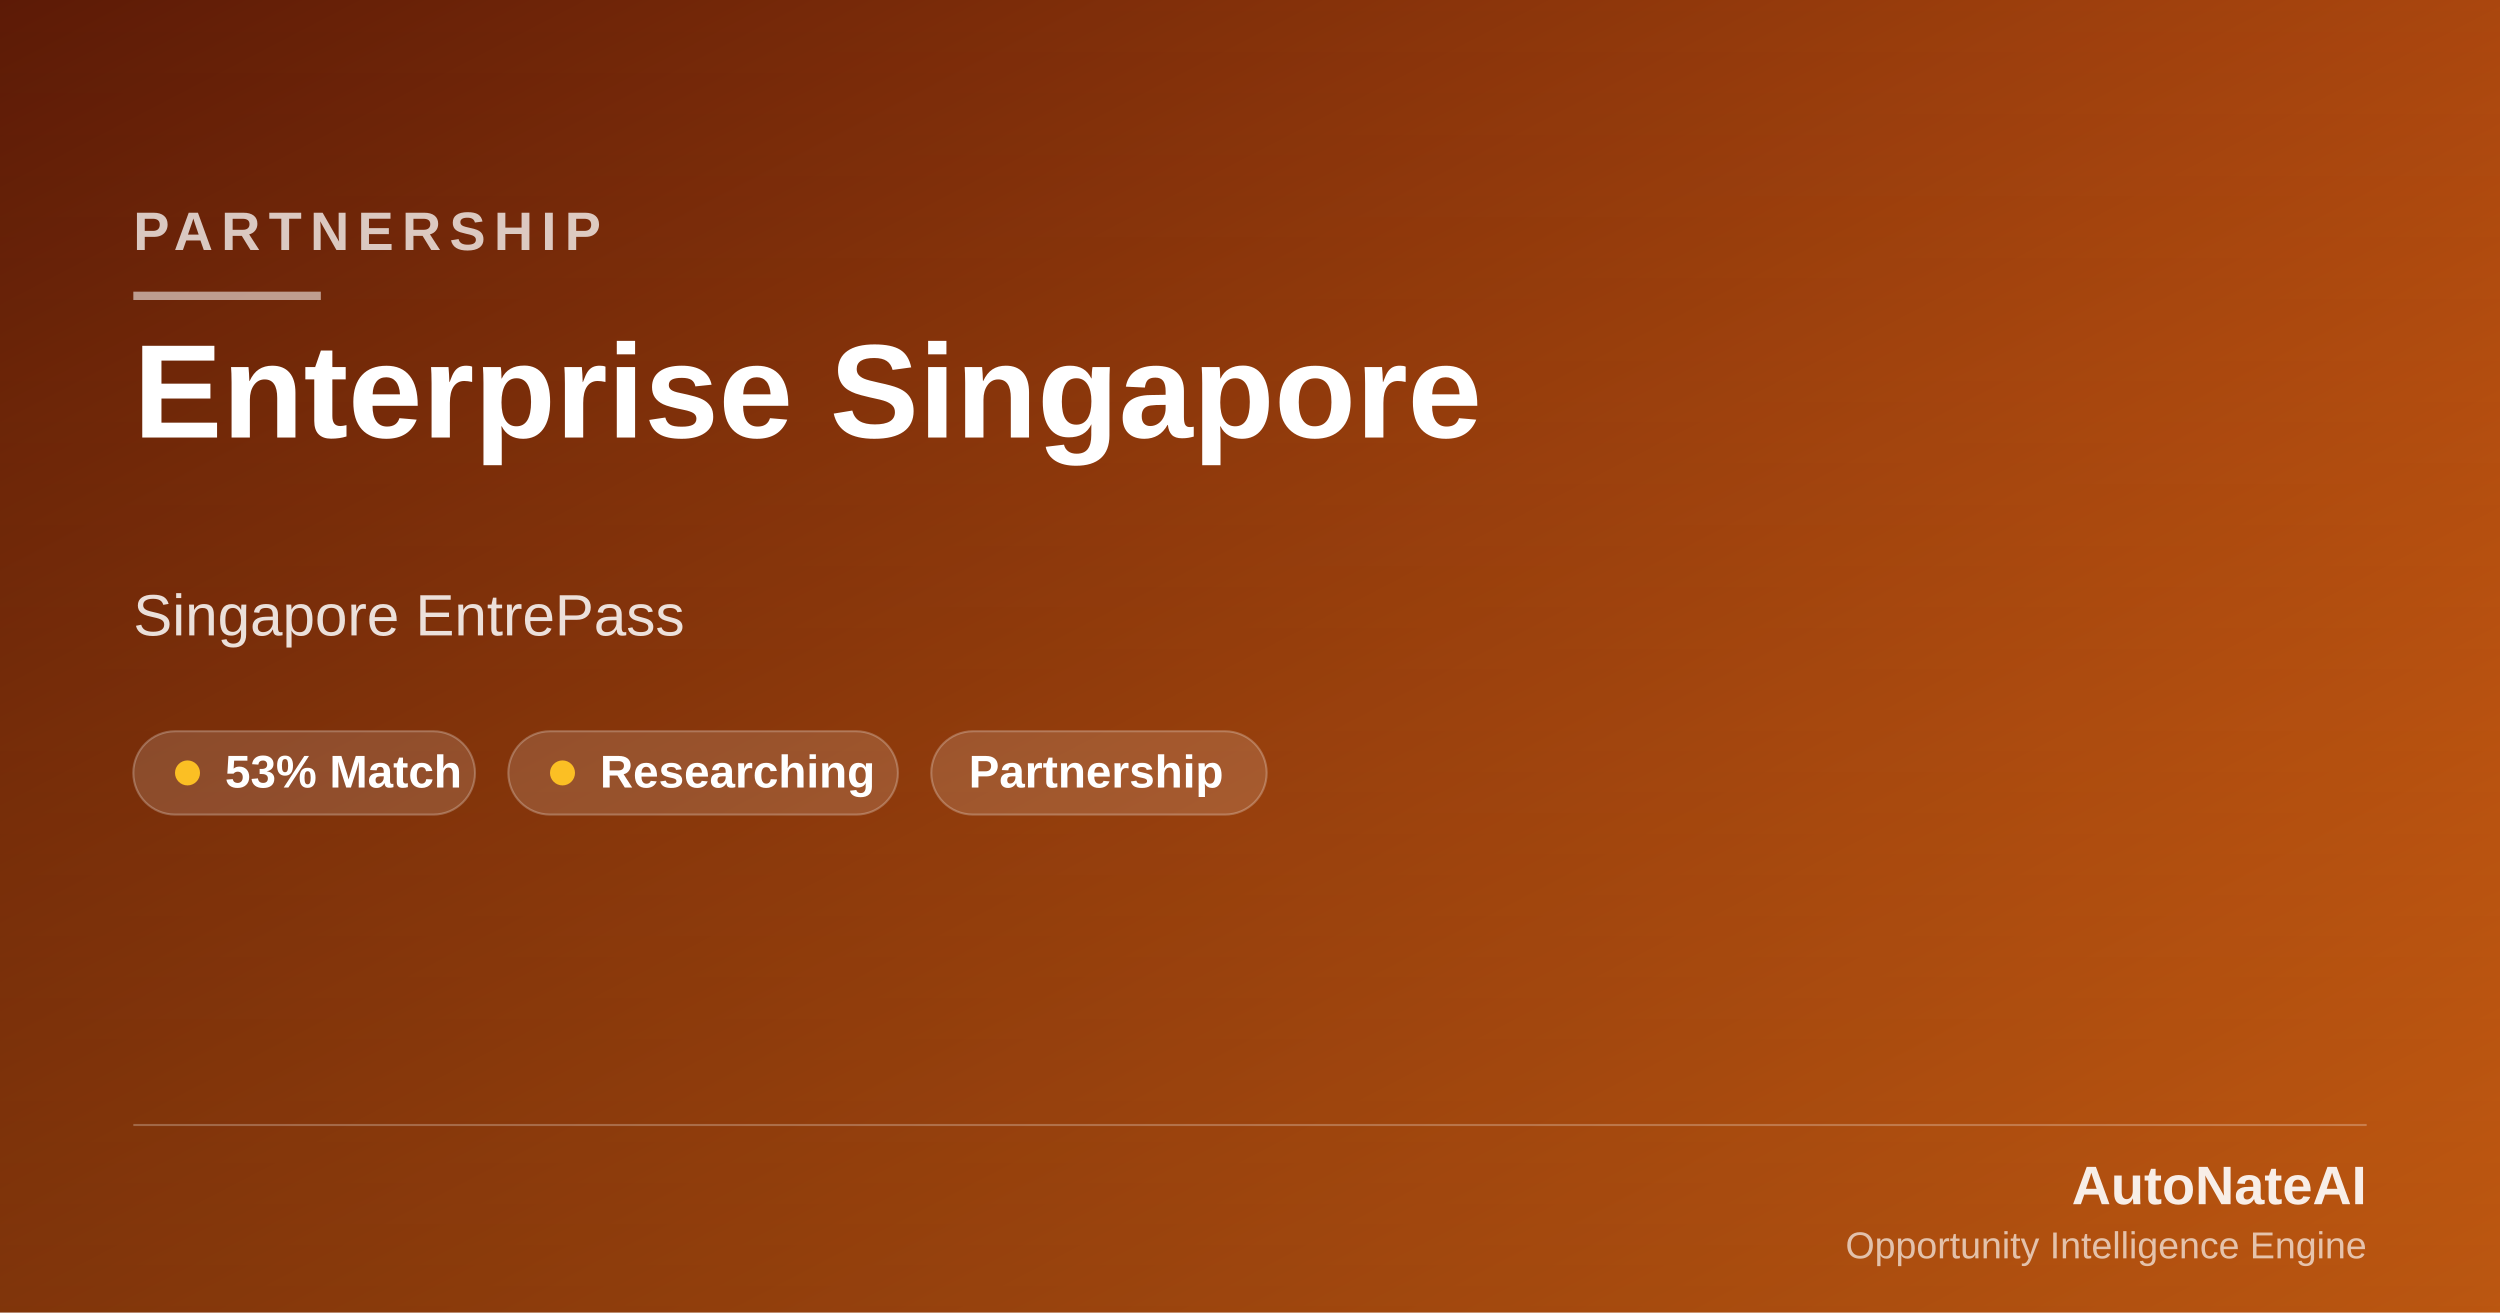
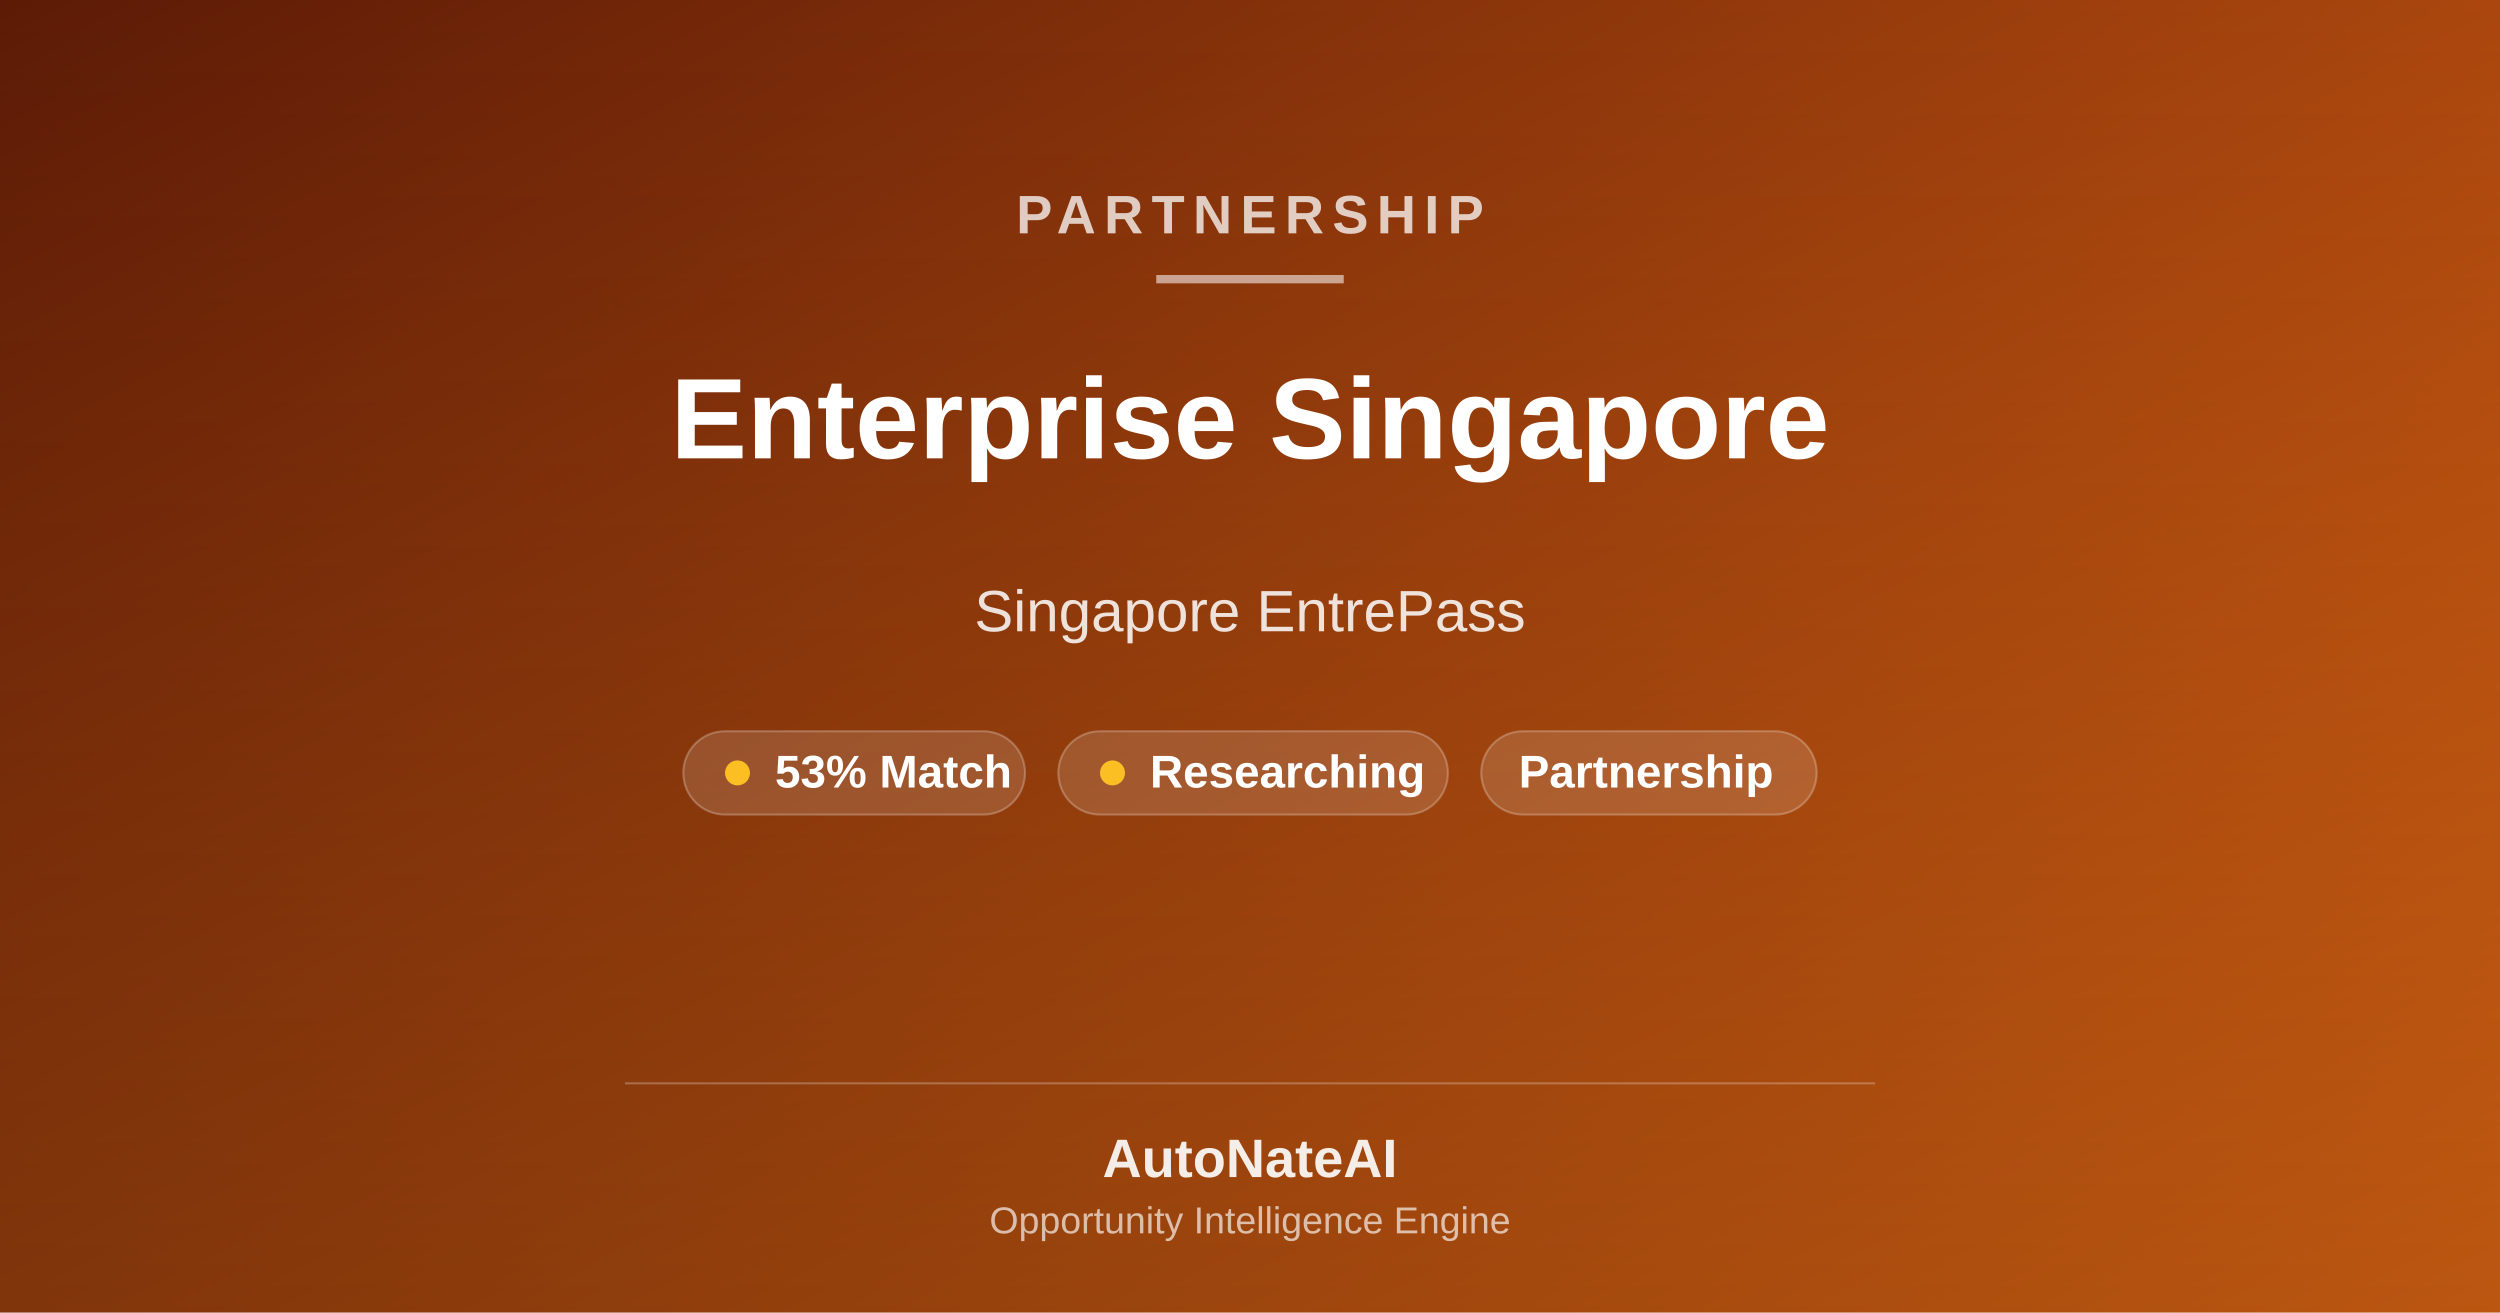
- <svg xmlns="http://www.w3.org/2000/svg" viewBox="0 0 1200 630">
+ <svg xmlns="http://www.w3.org/2000/svg" viewBox="0 0 1200 630" preserveAspectRatio="xMidYMid meet">
  <defs>
    <linearGradient id="grad-enterprise-singapore-opp" x1="0%" y1="0%" x2="100%" y2="100%">
      <stop offset="0%" stop-color="#5C1A06" />
      <stop offset="100%" stop-color="#F97316" />
    </linearGradient>
    <linearGradient id="grad-enterprise-singapore-opp-fade" x1="0%" y1="0%" x2="0%" y2="100%">
      <stop offset="0%" stop-color="#000000" stop-opacity="0" />
      <stop offset="100%" stop-color="#000000" stop-opacity="0.25" />
    </linearGradient>
  </defs>
  <rect width="1200" height="630" fill="url(#grad-enterprise-singapore-opp)" />
  <rect width="1200" height="630" fill="url(#grad-enterprise-singapore-opp-fade)" />
-   <text x="64" y="120" font-family="Arial, Helvetica, sans-serif" font-size="26" font-weight="700" letter-spacing="4" fill="rgba(255,255,255,0.75)">PARTNERSHIP</text>
-   <rect x="64" y="140" width="90" height="4" fill="rgba(255,255,255,0.55)" />
-   <text x="64" y="210" font-family="Arial, Helvetica, sans-serif" font-size="64" font-weight="800" fill="#FFFFFF">Enterprise Singapore</text>
-   <text x="64" y="305" font-family="Arial, Helvetica, sans-serif" font-size="28" font-weight="500" fill="rgba(255,255,255,0.85)">Singapore EntrePass</text>
+   <text x="600" y="112" text-anchor="middle" font-family="Arial, Helvetica, sans-serif" font-size="26" font-weight="700" letter-spacing="4" fill="rgba(255,255,255,0.75)">PARTNERSHIP</text>
+   <rect x="555" y="132" width="90" height="4" fill="rgba(255,255,255,0.55)" />
+   <text x="600" y="220" text-anchor="middle" font-family="Arial, Helvetica, sans-serif" font-size="55" font-weight="800" fill="#FFFFFF">Enterprise Singapore</text>
+   <text x="600" y="303" text-anchor="middle" font-family="Arial, Helvetica, sans-serif" font-size="28" font-weight="500" fill="rgba(255,255,255,0.85)">Singapore EntrePass</text>
  <g>
-     <rect x="64" y="351" width="164" height="40" rx="20" fill="rgba(255,255,255,0.14)" stroke="rgba(255,255,255,0.25)" stroke-width="1" />
-     <circle cx="90" cy="371" r="6" fill="#FBBF24" />
-     <text x="108" y="378" font-family="Arial, Helvetica, sans-serif" font-size="22" font-weight="600" fill="#FFFFFF">53% Match</text>
+     <rect x="328" y="351" width="164" height="40" rx="20" fill="rgba(255,255,255,0.14)" stroke="rgba(255,255,255,0.25)" />
+     <circle cx="354" cy="371" r="6" fill="#FBBF24" />
+     <text x="372" y="378" font-family="Arial, Helvetica, sans-serif" font-size="22" font-weight="600" fill="#FFFFFF">53% Match</text>
  </g>
  <g>
-     <rect x="244" y="351" width="187" height="40" rx="20" fill="rgba(255,255,255,0.14)" stroke="rgba(255,255,255,0.25)" />
-     <circle cx="270" cy="371" r="6" fill="#FBBF24" />
-     <text x="288" y="378" font-family="Arial, Helvetica, sans-serif" font-size="22" font-weight="600" fill="#FFFFFF">Researching</text>
+     <rect x="508" y="351" width="187" height="40" rx="20" fill="rgba(255,255,255,0.14)" stroke="rgba(255,255,255,0.25)" />
+     <circle cx="534" cy="371" r="6" fill="#FBBF24" />
+     <text x="552" y="378" font-family="Arial, Helvetica, sans-serif" font-size="22" font-weight="600" fill="#FFFFFF">Researching</text>
  </g>
  <g>
-     <rect x="447" y="351" width="161" height="40" rx="20" fill="rgba(255,255,255,0.14)" stroke="rgba(255,255,255,0.25)" />
-     <text x="465" y="378" font-family="Arial, Helvetica, sans-serif" font-size="22" font-weight="600" fill="#FFFFFF">Partnership</text>
+     <rect x="711" y="351" width="161" height="40" rx="20" fill="rgba(255,255,255,0.14)" stroke="rgba(255,255,255,0.25)" />
+     <text x="729" y="378" font-family="Arial, Helvetica, sans-serif" font-size="22" font-weight="600" fill="#FFFFFF">Partnership</text>
  </g>
-   <line x1="64" y1="540" x2="1136" y2="540" stroke="rgba(255,255,255,0.25)" />
-   <text x="1136" y="578" text-anchor="end" font-family="Arial, Helvetica, sans-serif" font-size="26" font-weight="800" fill="rgba(255,255,255,0.9)">AutoNateAI</text>
-   <text x="1136" y="604" text-anchor="end" font-family="Arial, Helvetica, sans-serif" font-size="18" font-weight="500" fill="rgba(255,255,255,0.65)">Opportunity Intelligence Engine</text>
+   <line x1="300" y1="520" x2="900" y2="520" stroke="rgba(255,255,255,0.25)" />
+   <text x="600" y="565" text-anchor="middle" font-family="Arial, Helvetica, sans-serif" font-size="26" font-weight="800" fill="rgba(255,255,255,0.9)">AutoNateAI</text>
+   <text x="600" y="592" text-anchor="middle" font-family="Arial, Helvetica, sans-serif" font-size="18" font-weight="500" fill="rgba(255,255,255,0.65)">Opportunity Intelligence Engine</text>
</svg>
